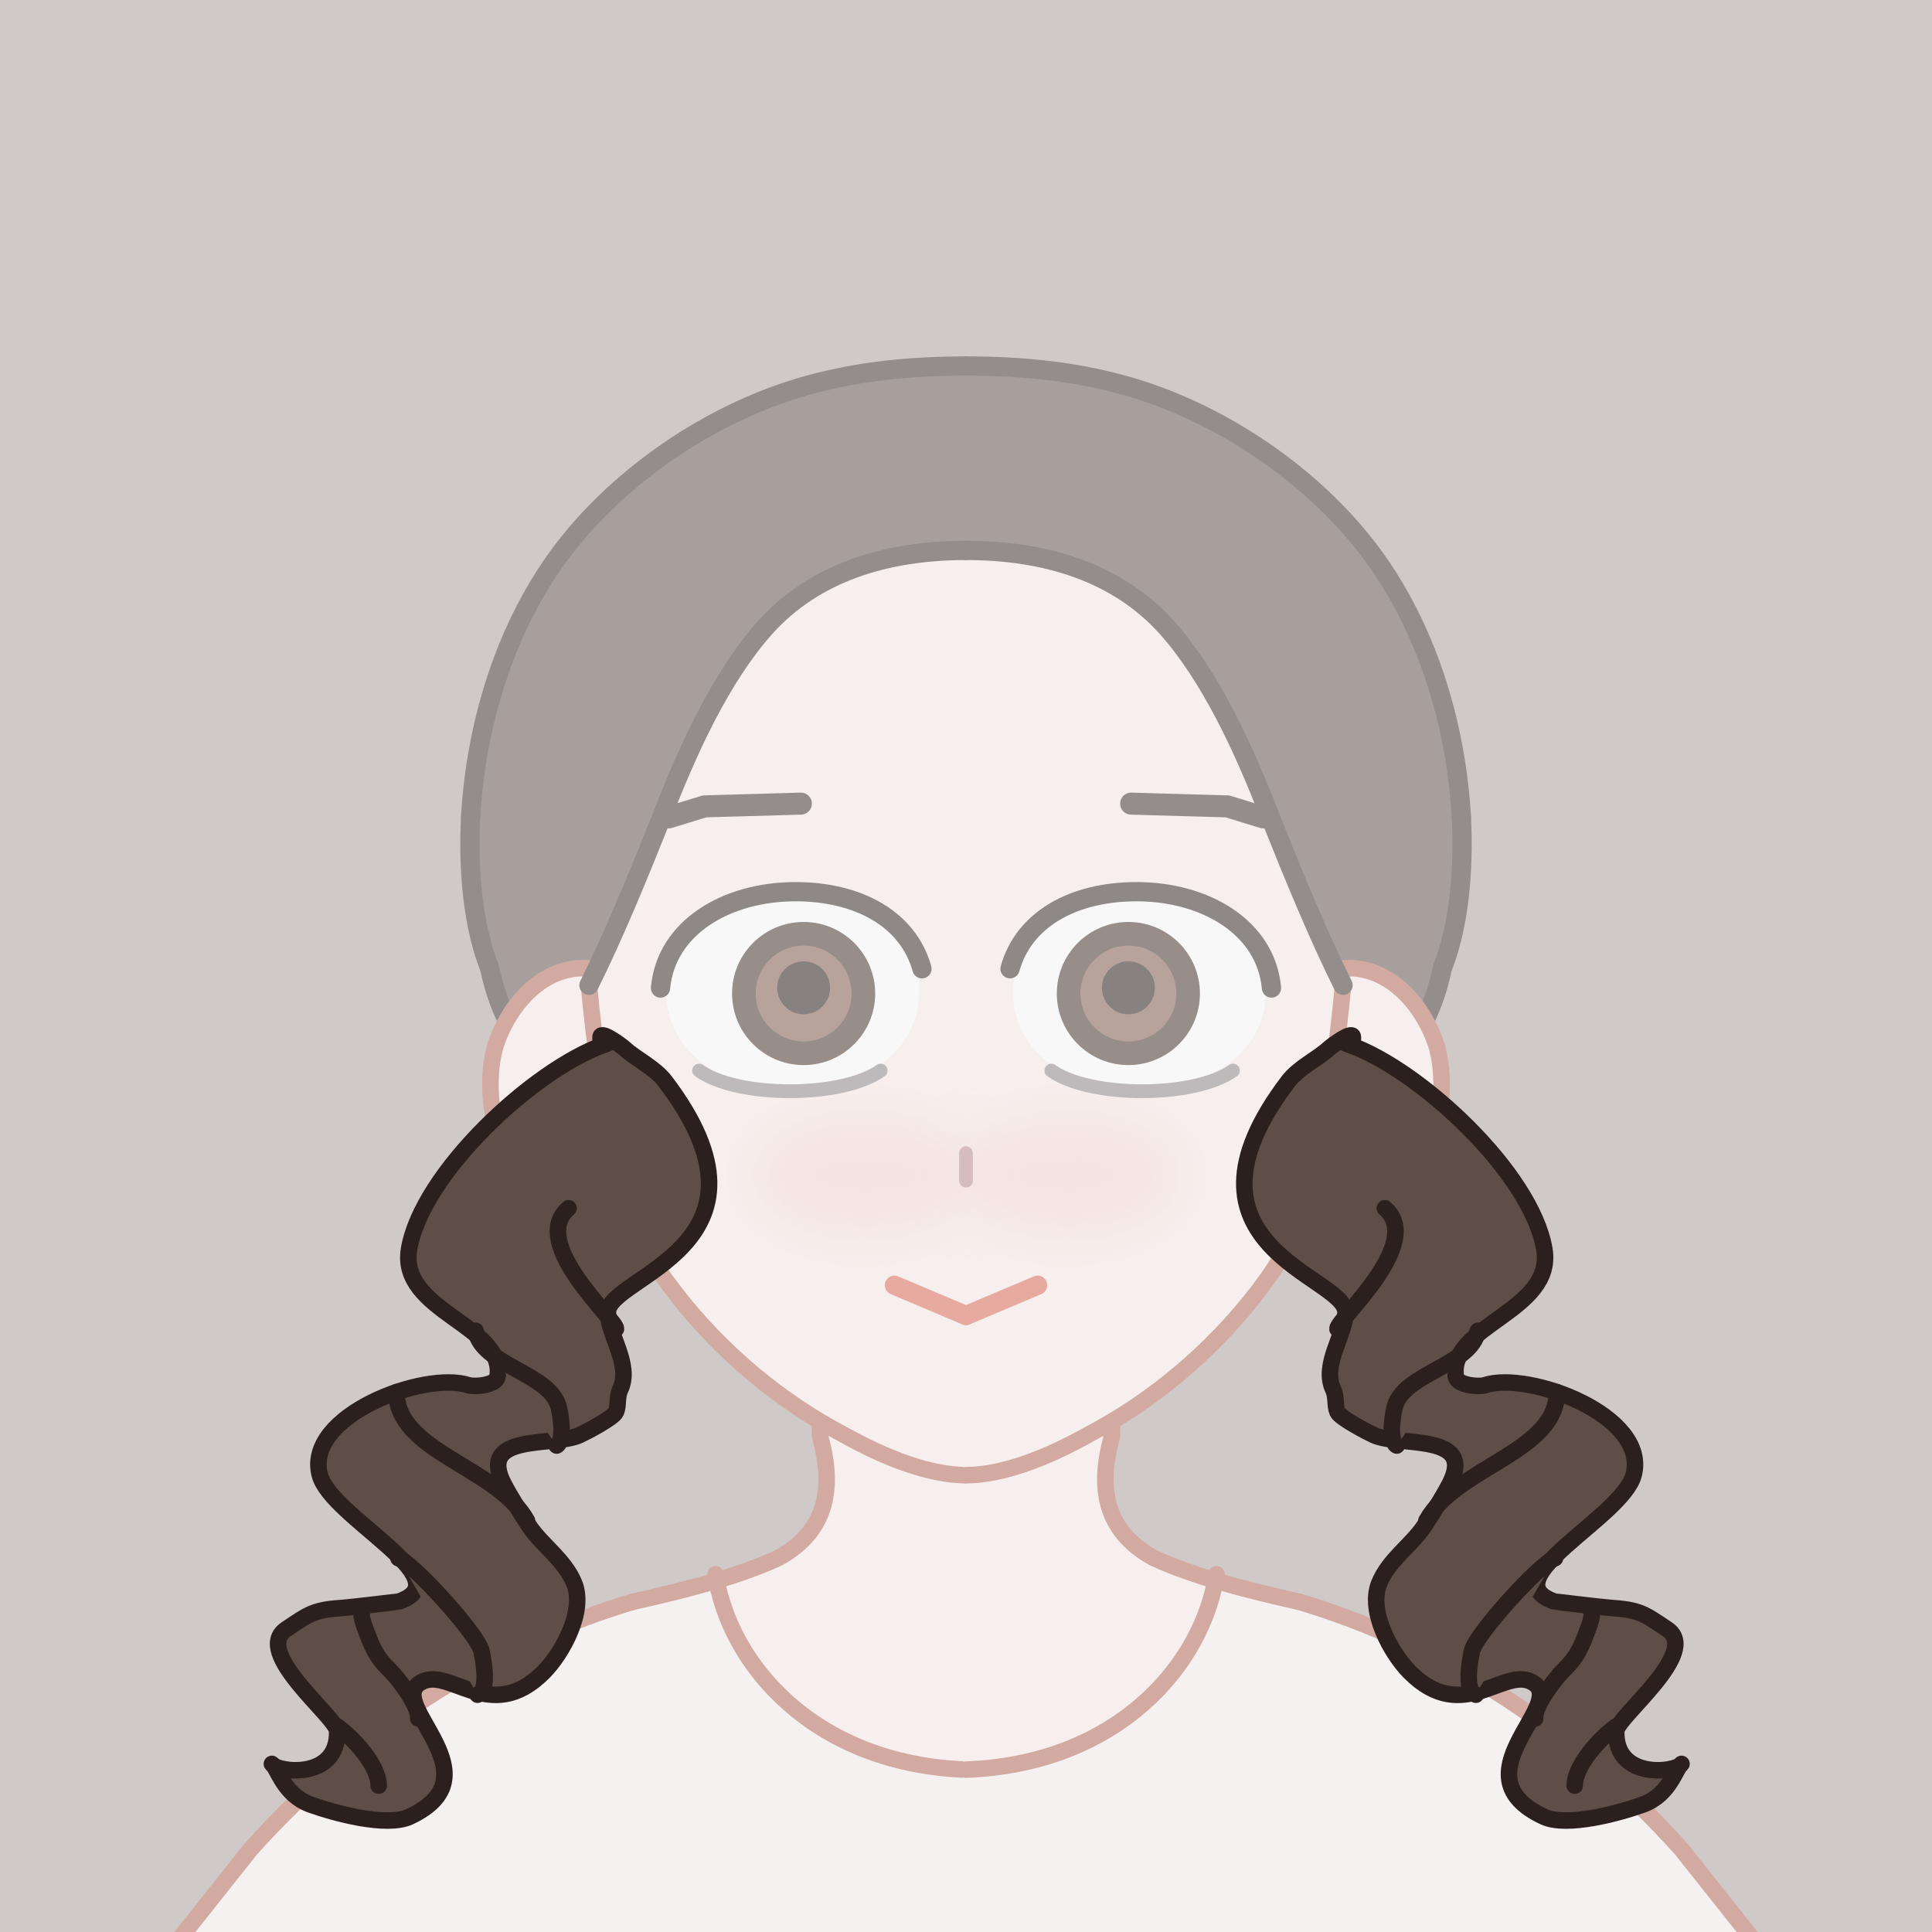
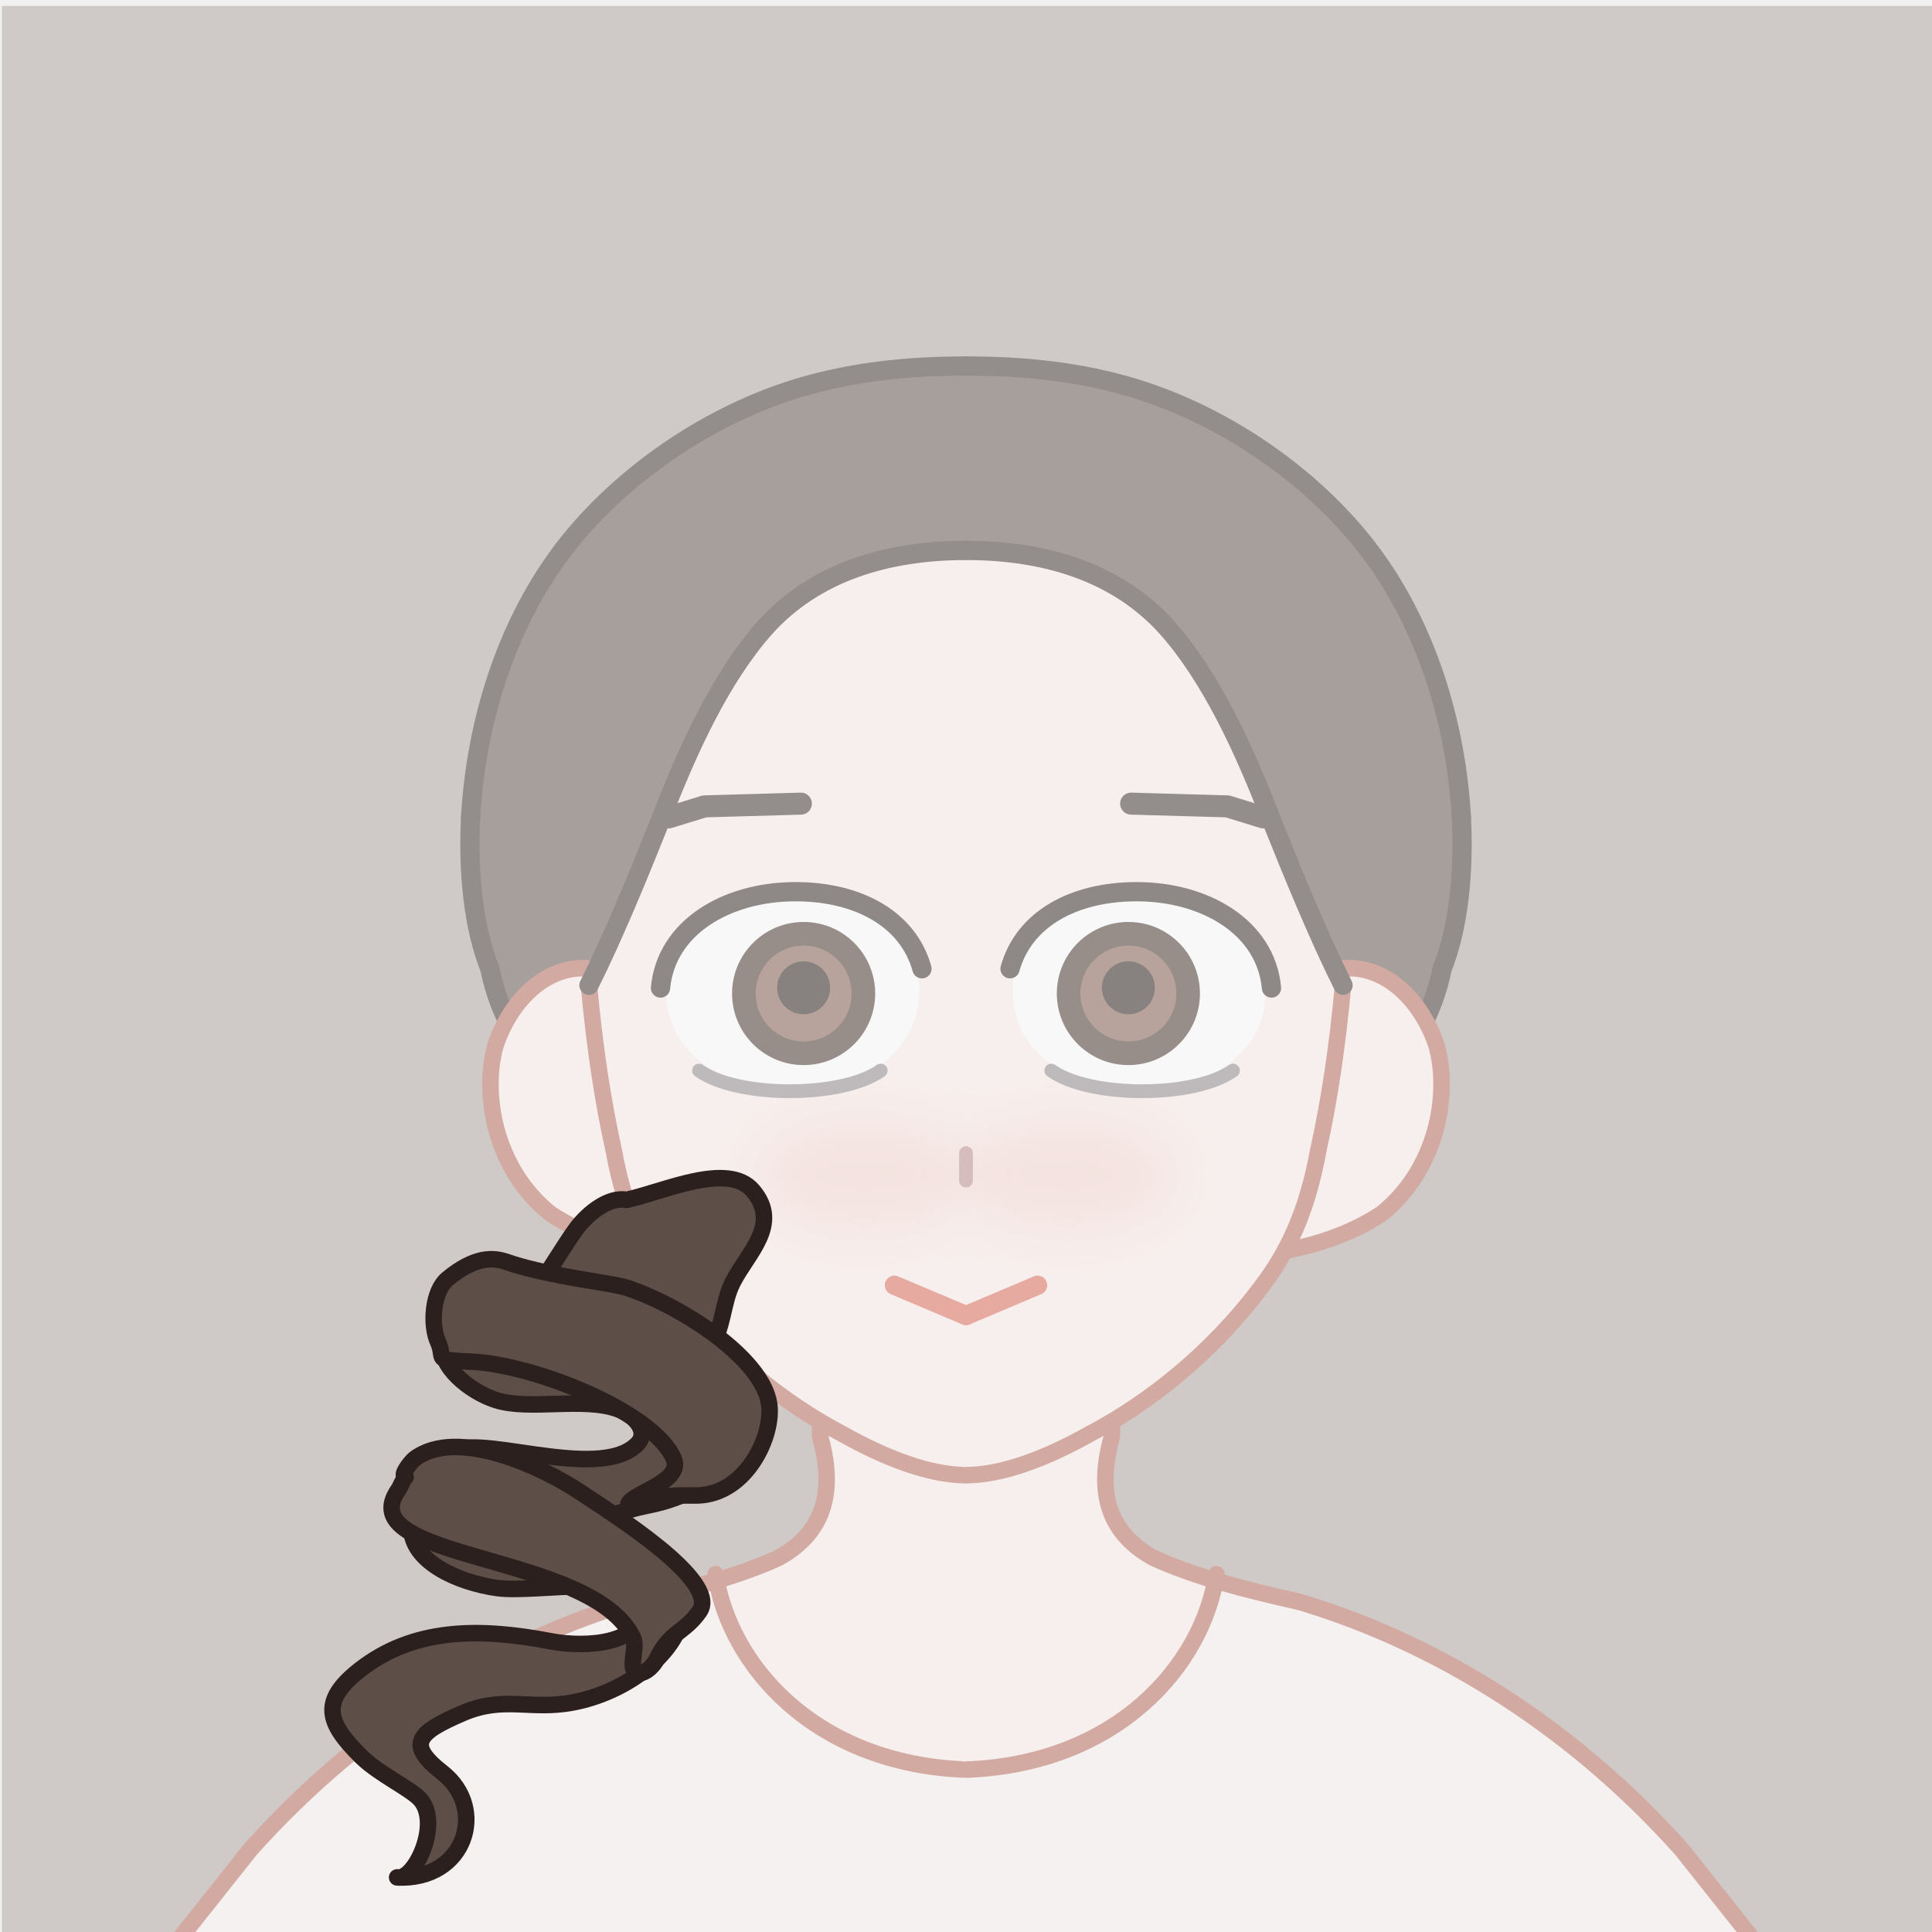
<svg xmlns="http://www.w3.org/2000/svg" width="702" height="702" viewBox="0 0 702 702">
  <defs>
-     <clipPath id="clip-path-1">
+     <clipPath id="clip-path-5">
      <path d="M242 389.2 L386 389.2 L386 464.8 L242 464.8 Z" />
    </clipPath>
    <filter id="filter-1" filterUnits="userSpaceOnUse" x="245" y="377" width="138" height="100" color-interpolation-filters="sRGB">
      <feGaussianBlur in="SourceGraphic" stdDeviation="9" color-interpolation-filters="linearRGB" />
    </filter>
-     <clipPath id="clip-path-2">
+     <clipPath id="clip-path-6">
      <path d="M460 389.2 L316 389.2 L316 464.8 L460 464.8 Z" />
    </clipPath>
    <filter id="filter-2" filterUnits="userSpaceOnUse" x="319" y="377" width="138" height="100" color-interpolation-filters="sRGB">
      <feGaussianBlur in="SourceGraphic" stdDeviation="9" color-interpolation-filters="linearRGB" />
    </filter>
-     <clipPath id="clip-path-3">
+     <clipPath id="clip-path-7">
      <path d="M242 360 C242 338 262 326 288 326 C314 326 334 338 334 360 C334 382 314 396 288 396 C262 396 242 382 242 360 Z" />
    </clipPath>
-     <clipPath id="clip-path-4">
+     <clipPath id="clip-path-8">
      <path d="M460 360 C460 338 440 326 414 326 C388 326 368 338 368 360 C368 382 388 396 414 396 C440 396 460 382 460 360 Z" />
    </clipPath>
  </defs>
  <g id="_ref">
    <g opacity="0.5">
-       <rect x="0" y="0" width="702" height="702" fill="#ada19f" />
+       <rect x="0.719" y="2.156" width="702" height="702" fill="#ada19f" />
      <g data-layer="body">
        <g>
          <path d="M260 573 L230 582 C183 596 133 625 91 672 L60 712 L352 712 L352 643 C296 641 265 605 260 573 Z" fill="#f9f2f1" />
          <path d="M296 490 L298 522 C303 540 301 556 283 566 L260 573 C265 605 296 641 352 643 L352 490 Z" fill="#fdeeea" />
          <path d="M230 582 C183 596 133 625 91 672 L64 706" fill="none" stroke="#b46352" stroke-width="6" stroke-linecap="round" stroke-linejoin="round" />
          <path d="M296 500 C298 510 298 516 298 522 C303 540 301 556 283 566 C268 573 248 578 230 582" fill="none" stroke="#b46352" stroke-width="6" stroke-linecap="round" stroke-linejoin="round" />
          <path d="M260 572 C265 605 296 641 351 643" fill="none" stroke="#b46352" stroke-width="6" stroke-linecap="round" stroke-linejoin="round" />
        </g>
        <g>
          <path d="M442 573 L472 582 C519 596 569 625 611 672 L642 712 L350 712 L350 643 C406 641 437 605 442 573 Z" fill="#f9f2f1" />
          <path d="M406 490 L404 522 C399 540 401 556 419 566 L442 573 C437 605 406 641 350 643 L350 490 Z" fill="#fdeeea" />
          <path d="M472 582 C519 596 569 625 611 672 L638 706" fill="none" stroke="#b46352" stroke-width="6" stroke-linecap="round" stroke-linejoin="round" />
          <path d="M406 500 C404 510 404 516 404 522 C399 540 401 556 419 566 C434 573 454 578 472 582" fill="none" stroke="#b46352" stroke-width="6" stroke-linecap="round" stroke-linejoin="round" />
          <path d="M442 572 C437 605 406 641 351 643" fill="none" stroke="#b46352" stroke-width="6" stroke-linecap="round" stroke-linejoin="round" />
        </g>
      </g>
      <g data-layer="hairBase">
        <g>
          <path d="M352 133 L351 133 C330 133 310 135 290 141 C254 152 222 176 203 202 C184 228 173 262 171 297 C170 317 172 337 178 352 C180 362 184 372 190 380 L198 386 L352 386 Z" fill="#5d4e48" />
          <path d="M351 133 C330 133 310 135 290 141 C254 152 222 176 203 202 C184 228 173 262 171 297" fill="none" stroke="#352a27" stroke-width="7" stroke-linecap="round" stroke-linejoin="round" />
          <path d="M171 297 C170 317 172 337 178 352 C180 362 184 372 190 380" fill="none" stroke="#352a27" stroke-width="7" stroke-linecap="round" stroke-linejoin="round" />
        </g>
        <g>
          <path d="M350 133 L351 133 C372 133 392 135 412 141 C448 152 480 176 499 202 C518 228 529 262 531 297 C532 317 530 337 524 352 C522 362 518 372 512 380 L504 386 L350 386 Z" fill="#5d4e48" />
          <path d="M351 133 C372 133 392 135 412 141 C448 152 480 176 499 202 C518 228 529 262 531 297" fill="none" stroke="#352a27" stroke-width="7" stroke-linecap="round" stroke-linejoin="round" />
          <path d="M531 297 C532 317 530 337 524 352 C522 362 518 372 512 380" fill="none" stroke="#352a27" stroke-width="7" stroke-linecap="round" stroke-linejoin="round" />
        </g>
      </g>
      <g data-layer="ear">
        <g>
          <path d="M215 352 C200 350 186 362 180 380 C175 398 180 425 200 441 C212 449 226 453 238 455 L225 380 Z" fill="#fdeeea" />
          <path d="M215 352 C200 350 186 362 180 380 C175 398 180 425 200 441 C212 449 226 453 238 455" fill="none" stroke="#b46352" stroke-width="6" stroke-linecap="round" stroke-linejoin="round" />
        </g>
        <g>
          <path d="M487 352 C502 350 516 362 522 380 C527 398 522 425 502 441 C490 449 476 453 464 455 L477 380 Z" fill="#fdeeea" />
          <path d="M487 352 C502 350 516 362 522 380 C527 398 522 425 502 441 C490 449 476 453 464 455" fill="none" stroke="#b46352" stroke-width="6" stroke-linecap="round" stroke-linejoin="round" />
        </g>
      </g>
      <g data-layer="face">
        <g>
          <path d="M352 200 L351 200 C322 200 296 208 278 228 C262 246 250 272 240 298 C232 318 223 340 214 358 C216 380 219 400 223 418 C227 440 234 455 244 468 C262 492 285 510 306 521 C322 530 338 536 351 536 L352 536 Z" fill="#fdeeea" />
          <path d="M214 358 C216 380 219 400 223 418 C227 440 234 455 244 468 C262 492 285 510 306 521 C322 530 338 536 351 536" fill="none" stroke="#b46352" stroke-width="6" stroke-linecap="round" stroke-linejoin="round" />
        </g>
        <g>
          <path d="M350 200 L351 200 C380 200 406 208 424 228 C440 246 452 272 462 298 C470 318 479 340 488 358 C486 380 483 400 479 418 C475 440 468 455 458 468 C440 492 417 510 396 521 C380 530 364 536 351 536 L350 536 Z" fill="#fdeeea" />
          <path d="M488 358 C486 380 483 400 479 418 C475 440 468 455 458 468 C440 492 417 510 396 521 C380 530 364 536 351 536" fill="none" stroke="#b46352" stroke-width="6" stroke-linecap="round" stroke-linejoin="round" />
        </g>
      </g>
      <g data-layer="makeup">
-         <g clip-path="url(#clip-path-1)">
+         <g clip-path="url(#clip-path-5)">
          <g filter="url(#filter-1)">
            <ellipse cx="314" cy="427" rx="40" ry="21" fill="#f3bfb8" opacity="0.5" />
          </g>
        </g>
-         <g clip-path="url(#clip-path-2)">
+         <g clip-path="url(#clip-path-6)">
          <g filter="url(#filter-2)">
            <ellipse cx="388" cy="427" rx="40" ry="21" fill="#f3bfb8" opacity="0.5" />
          </g>
        </g>
      </g>
      <g data-layer="mouth">
        <line x1="325" y1="467" x2="351" y2="478" fill="none" stroke="#dc6450" stroke-width="7" stroke-linecap="round" stroke-linejoin="round" />
        <line x1="377" y1="467" x2="351" y2="478" fill="none" stroke="#dc6450" stroke-width="7" stroke-linecap="round" stroke-linejoin="round" />
        <line x1="351" y1="419" x2="351" y2="429" fill="none" stroke="#b98a88" stroke-width="5" stroke-linecap="round" />
      </g>
      <g data-layer="eye">
        <path d="M242 360 C242 338 262 326 288 326 C314 326 334 338 334 360 C334 382 314 396 288 396 C262 396 242 382 242 360 Z" fill="#ffffff" />
-         <g clip-path="url(#clip-path-3)">
+         <g clip-path="url(#clip-path-7)">
          <g>
            <circle cx="292" cy="361" r="26" fill="#3e2a22" />
            <circle cx="292" cy="361" r="17.42" fill="#7e5647" />
            <circle cx="292" cy="358.92" r="9.62" fill="#1e1410" />
          </g>
        </g>
        <g>
          <path d="M254 389 C268 399 306 399 320 389" fill="none" stroke="#8b8284" stroke-width="5" stroke-linecap="round" />
          <path d="M240 359 C242 337 264 324 289 324 C312 324 330 334 335 352" fill="none" stroke="#2b201d" stroke-width="7" stroke-linecap="round" stroke-linejoin="round" />
        </g>
        <g>
          <path d="M460 360 C460 338 440 326 414 326 C388 326 368 338 368 360 C368 382 388 396 414 396 C440 396 460 382 460 360 Z" fill="#ffffff" />
-           <g clip-path="url(#clip-path-4)">
+           <g clip-path="url(#clip-path-8)">
            <g>
              <circle cx="410" cy="361" r="26" fill="#3e2a22" />
              <circle cx="410" cy="361" r="17.42" fill="#7e5647" />
              <circle cx="410" cy="358.92" r="9.62" fill="#1e1410" />
            </g>
          </g>
          <g>
            <path d="M448 389 C434 399 396 399 382 389" fill="none" stroke="#8b8284" stroke-width="5" stroke-linecap="round" />
            <path d="M462 359 C460 337 438 324 413 324 C390 324 372 334 367 352" fill="none" stroke="#2b201d" stroke-width="7" stroke-linecap="round" stroke-linejoin="round" />
          </g>
        </g>
      </g>
      <g data-layer="hairLine">
        <path d="M351 200 C322 200 296 208 278 228 C262 246 250 272 240 298 C232 318 223 340 214 358" fill="none" stroke="#352a27" stroke-width="7" stroke-linecap="round" stroke-linejoin="round" />
        <path d="M351 200 C380 200 406 208 424 228 C440 246 452 272 462 298 C470 318 479 340 488 358" fill="none" stroke="#352a27" stroke-width="7" stroke-linecap="round" stroke-linejoin="round" />
      </g>
      <g data-layer="brow">
        <polyline points="243,297 256,293 291,292" fill="none" stroke="#352a27" stroke-width="8" stroke-linecap="round" stroke-linejoin="round" />
        <polyline points="459,297 446,293 411,292" fill="none" stroke="#352a27" stroke-width="8" stroke-linecap="round" stroke-linejoin="round" />
      </g>
    </g>
  </g>
-   <g id="full">
-     <g>
-       <path d="M98.797 640.925 C100.804 642.129 102.945 652.093 112.719 655.655 C121.409 658.822 140.473 664.007 148.818 660.119 C180.666 645.28 141.075 619.755 152.244 611.753 C162.643 604.303 177.903 627.474 197.628 607.481 C204.401 600.615 212.752 585.388 208.652 575.317 C205.102 566.596 196.678 561.356 191.973 554.052 C188.737 549.027 185.48 543.912 183.091 539.326 C173.267 520.463 201.106 525.822 210.611 521.443 C213.035 520.327 222.924 515.158 223.821 513.028 C224.837 510.615 224.07 507.632 225.367 504.881 C229.646 495.801 220.902 485.076 220.902 476.787 C220.902 463.735 287.22 452.768 241.699 392.914 C237.914 387.937 231.025 384.754 226.953 381.003 C225.962 380.09 218.623 374.528 218.211 376.681 C217.545 380.169 224.827 377.711 219.291 379.689 C193.833 388.788 153.349 426.217 148.637 453.85 C144.76 476.585 183.839 481.439 180.76 500.285 C180.252 503.389 172.333 504.023 170.246 503.328 C154.505 498.081 110.508 514.269 116.195 535.939 C120.211 551.239 167.908 573.797 145.142 581.86 C144.742 582.002 126.887 584.073 125.027 584.195 C113.944 584.924 112.528 586.277 104.025 591.946 C91.508 600.29 122.386 623.899 122.509 629.019 C122.94 646.964 100.63 643.98 98.797 640.925 Z" fill="#5d4e48" stroke="#2b201d" stroke-width="6" stroke-linecap="round" stroke-linejoin="round" />
-       <path d="M172.806 483.568 C175.104 496.209 199.635 498.852 202.963 511.104 C203.663 513.684 205.359 523.386 202.265 525.243" fill="#5d4e48" stroke="#2b201d" stroke-width="6" stroke-linecap="round" stroke-linejoin="round" />
-       <path d="M144.064 505.842 C144.064 527.576 180.638 533.019 191.487 552.547" fill="#5d4e48" stroke="#2b201d" stroke-width="6" stroke-linecap="round" stroke-linejoin="round" />
-       <path d="M144.783 566.199 C149.674 567.596 173.645 593.782 174.961 599.969 C175.674 603.323 177.772 614.503 173.524 615.777" fill="#5d4e48" stroke="#2b201d" stroke-width="6" stroke-linecap="round" stroke-linejoin="round" />
-       <path d="M131.85 584.88 C130.364 585.128 132.285 590.577 132.689 591.667 C135.135 598.265 136.58 601.961 141.599 606.833 C144.871 610.01 152.449 620.075 151.968 624.399" fill="#5d4e48" stroke="#2b201d" stroke-width="6" stroke-linecap="round" stroke-linejoin="round" />
-       <path d="M122.509 627.273 C128.519 631.614 137.598 641.5 137.598 648.829" fill="#5d4e48" stroke="#2b201d" stroke-width="6" stroke-linecap="round" stroke-linejoin="round" />
-       <path d="M206.576 439.019 C191.847 451.644 224.167 479.735 223.821 482.85" fill="#5d4e48" stroke="#2b201d" stroke-width="6" stroke-linecap="round" stroke-linejoin="round" />
-     </g>
-     <g>
-       <path d="M610.982 640.925 C608.975 642.129 606.834 652.093 597.06 655.655 C588.37 658.822 569.306 664.007 560.961 660.119 C529.113 645.28 568.704 619.755 557.535 611.753 C547.136 604.303 531.876 627.474 512.151 607.481 C505.378 600.615 497.027 585.388 501.127 575.317 C504.677 566.596 513.101 561.356 517.806 554.052 C521.042 549.027 524.299 543.912 526.688 539.326 C536.512 520.463 508.673 525.822 499.168 521.443 C496.744 520.327 486.855 515.158 485.958 513.028 C484.942 510.615 485.709 507.632 484.412 504.881 C480.133 495.801 488.877 485.076 488.877 476.787 C488.877 463.735 422.559 452.768 468.08 392.914 C471.865 387.937 478.754 384.754 482.826 381.003 C483.817 380.09 491.156 374.528 491.568 376.681 C492.234 380.169 484.952 377.711 490.488 379.689 C515.946 388.788 556.43 426.217 561.142 453.85 C565.019 476.585 525.94 481.439 529.019 500.285 C529.527 503.389 537.446 504.023 539.533 503.328 C555.274 498.081 599.271 514.269 593.584 535.939 C589.568 551.239 541.871 573.797 564.637 581.86 C565.037 582.002 582.892 584.073 584.752 584.195 C595.835 584.924 597.251 586.277 605.754 591.946 C618.271 600.29 587.393 623.899 587.27 629.019 C586.839 646.964 609.149 643.98 610.982 640.925 Z" fill="#5d4e48" stroke="#2b201d" stroke-width="6" stroke-linecap="round" stroke-linejoin="round" />
-       <path d="M536.973 483.568 C534.675 496.209 510.144 498.852 506.816 511.104 C506.116 513.684 504.42 523.386 507.514 525.243" fill="#5d4e48" stroke="#2b201d" stroke-width="6" stroke-linecap="round" stroke-linejoin="round" />
-       <path d="M565.715 505.842 C565.715 527.576 529.141 533.019 518.292 552.547" fill="#5d4e48" stroke="#2b201d" stroke-width="6" stroke-linecap="round" stroke-linejoin="round" />
-       <path d="M564.996 566.199 C560.105 567.596 536.134 593.782 534.818 599.969 C534.105 603.323 532.007 614.503 536.255 615.777" fill="#5d4e48" stroke="#2b201d" stroke-width="6" stroke-linecap="round" stroke-linejoin="round" />
-       <path d="M577.929 584.88 C579.415 585.128 577.494 590.577 577.09 591.667 C574.644 598.265 573.199 601.961 568.181 606.833 C564.908 610.01 557.33 620.075 557.811 624.399" fill="#5d4e48" stroke="#2b201d" stroke-width="6" stroke-linecap="round" stroke-linejoin="round" />
-       <path d="M587.27 627.273 C581.26 631.614 572.181 641.5 572.181 648.829" fill="#5d4e48" stroke="#2b201d" stroke-width="6" stroke-linecap="round" stroke-linejoin="round" />
-       <path d="M503.203 439.019 C517.932 451.644 485.612 479.735 485.958 482.85" fill="#5d4e48" stroke="#2b201d" stroke-width="6" stroke-linecap="round" stroke-linejoin="round" />
-     </g>
+   <g id="half">
+     <path d="M257.994 489.71 C263.053 482.16 262.419 473.471 266.25 465.923 C271.661 455.26 283.922 444.894 273.597 432.651 C264.561 421.938 241.056 433.073 227.671 435.966 C221.385 434.779 213.851 440.519 209.424 446.428 C206.752 449.994 195.687 467.285 194.486 469.996 C182.586 496.856 250.43 500.999 257.994 489.71 Z" fill="#5d4e48" stroke="#2b201d" stroke-width="6" stroke-linecap="round" stroke-linejoin="round" />
+     <path d="M162.138 485.303 C161.861 484.331 161.341 487.173 161.097 488.138 C159.06 496.207 170.705 505.685 180.175 508.718 C192.436 512.645 211.833 507.464 224.497 512.027 C230.702 514.263 235.874 520.19 231.617 524.619 C217.389 539.425 168.938 518.721 163.437 528.923 C159.232 536.719 173.19 546.423 179.95 550.946 C197.144 562.449 216.946 550.638 235.663 546.978 C263.602 541.515 281.28 519.235 251.295 503.208 C240.188 497.272 221.358 490.374 207.55 491.768 C194.226 493.113 165.285 477.859 162.664 485.297 C162.137 486.793 162.575 486.836 162.138 485.303 Z" fill="#5d4e48" stroke="#2b201d" stroke-width="6" stroke-linecap="round" stroke-linejoin="round" />
+     <path d="M144.3 682.163 C169.183 683.389 177.336 657.098 160.771 644.116 C147.56 633.763 151.59 629.594 168.069 622.505 C183.049 616.061 192.51 621.497 207.975 618.631 C226.831 615.137 244.286 602.096 247.809 588.069 C252.217 570.515 240.383 563.366 218.849 556.816 C208.468 553.659 148.891 538.898 149.416 555.419 C149.799 567.485 166.259 574.968 180.524 577.005 C195.085 579.085 234.617 570.486 233.921 584.62 L233.946 584.121 C233.297 597.298 213.18 598.876 199.959 596.333 C173.508 591.247 150.061 591.7 130.823 606.676 C115.988 618.225 118.95 626.13 131.234 638.27 C137.712 644.673 149.371 650.022 152.724 653.865 C160.403 662.666 150.618 683.416 144.3 682.163 Z" fill="#5d4e48" stroke="#2b201d" stroke-width="6" stroke-linecap="round" stroke-linejoin="round" />
+     <path d="M162.651 464.636 C157.046 469.25 156.447 481.611 159.084 487.431 C162.181 494.265 156.515 494.037 171.383 494.769 C194.406 495.903 237.463 513.082 244.792 530.006 C248.628 538.861 227.174 543.168 228.303 547.132 L228.328 546.633 C227.85 548.104 237.264 545.339 238.303 544.797 C241.827 542.96 249.249 543.479 253.364 543.386 C271.407 542.979 281.236 521.23 279.454 509.99 C276.827 493.418 247.768 474.655 228.128 468.028 C226.059 467.33 221.895 466.599 217.221 465.828 C206.626 464.081 193.388 461.777 184.199 458.573 C179.234 456.841 172.626 456.424 162.651 464.636 Z" fill="#5d4e48" stroke="#2b201d" stroke-width="6" stroke-linecap="round" stroke-linejoin="round" />
+     <path d="M147.396 536.64 C145.056 536.176 149.679 530.801 150.559 530.13 C166.153 518.248 197.78 533.439 210.549 542 C222.201 549.811 261.979 574.419 254.126 585.559 C248.535 593.491 243.404 592.724 238.589 602.952 C237.811 604.604 234.94 608.17 231.929 607.908 C227.714 607.541 231.726 598.761 230.091 595.248 C215.422 563.724 125.909 567.378 144.928 541.044 C145.226 540.632 147.008 536.563 147.396 536.64 Z" fill="#5d4e48" stroke="#2b201d" stroke-width="6" stroke-linecap="round" stroke-linejoin="round" />
  </g>
</svg>
